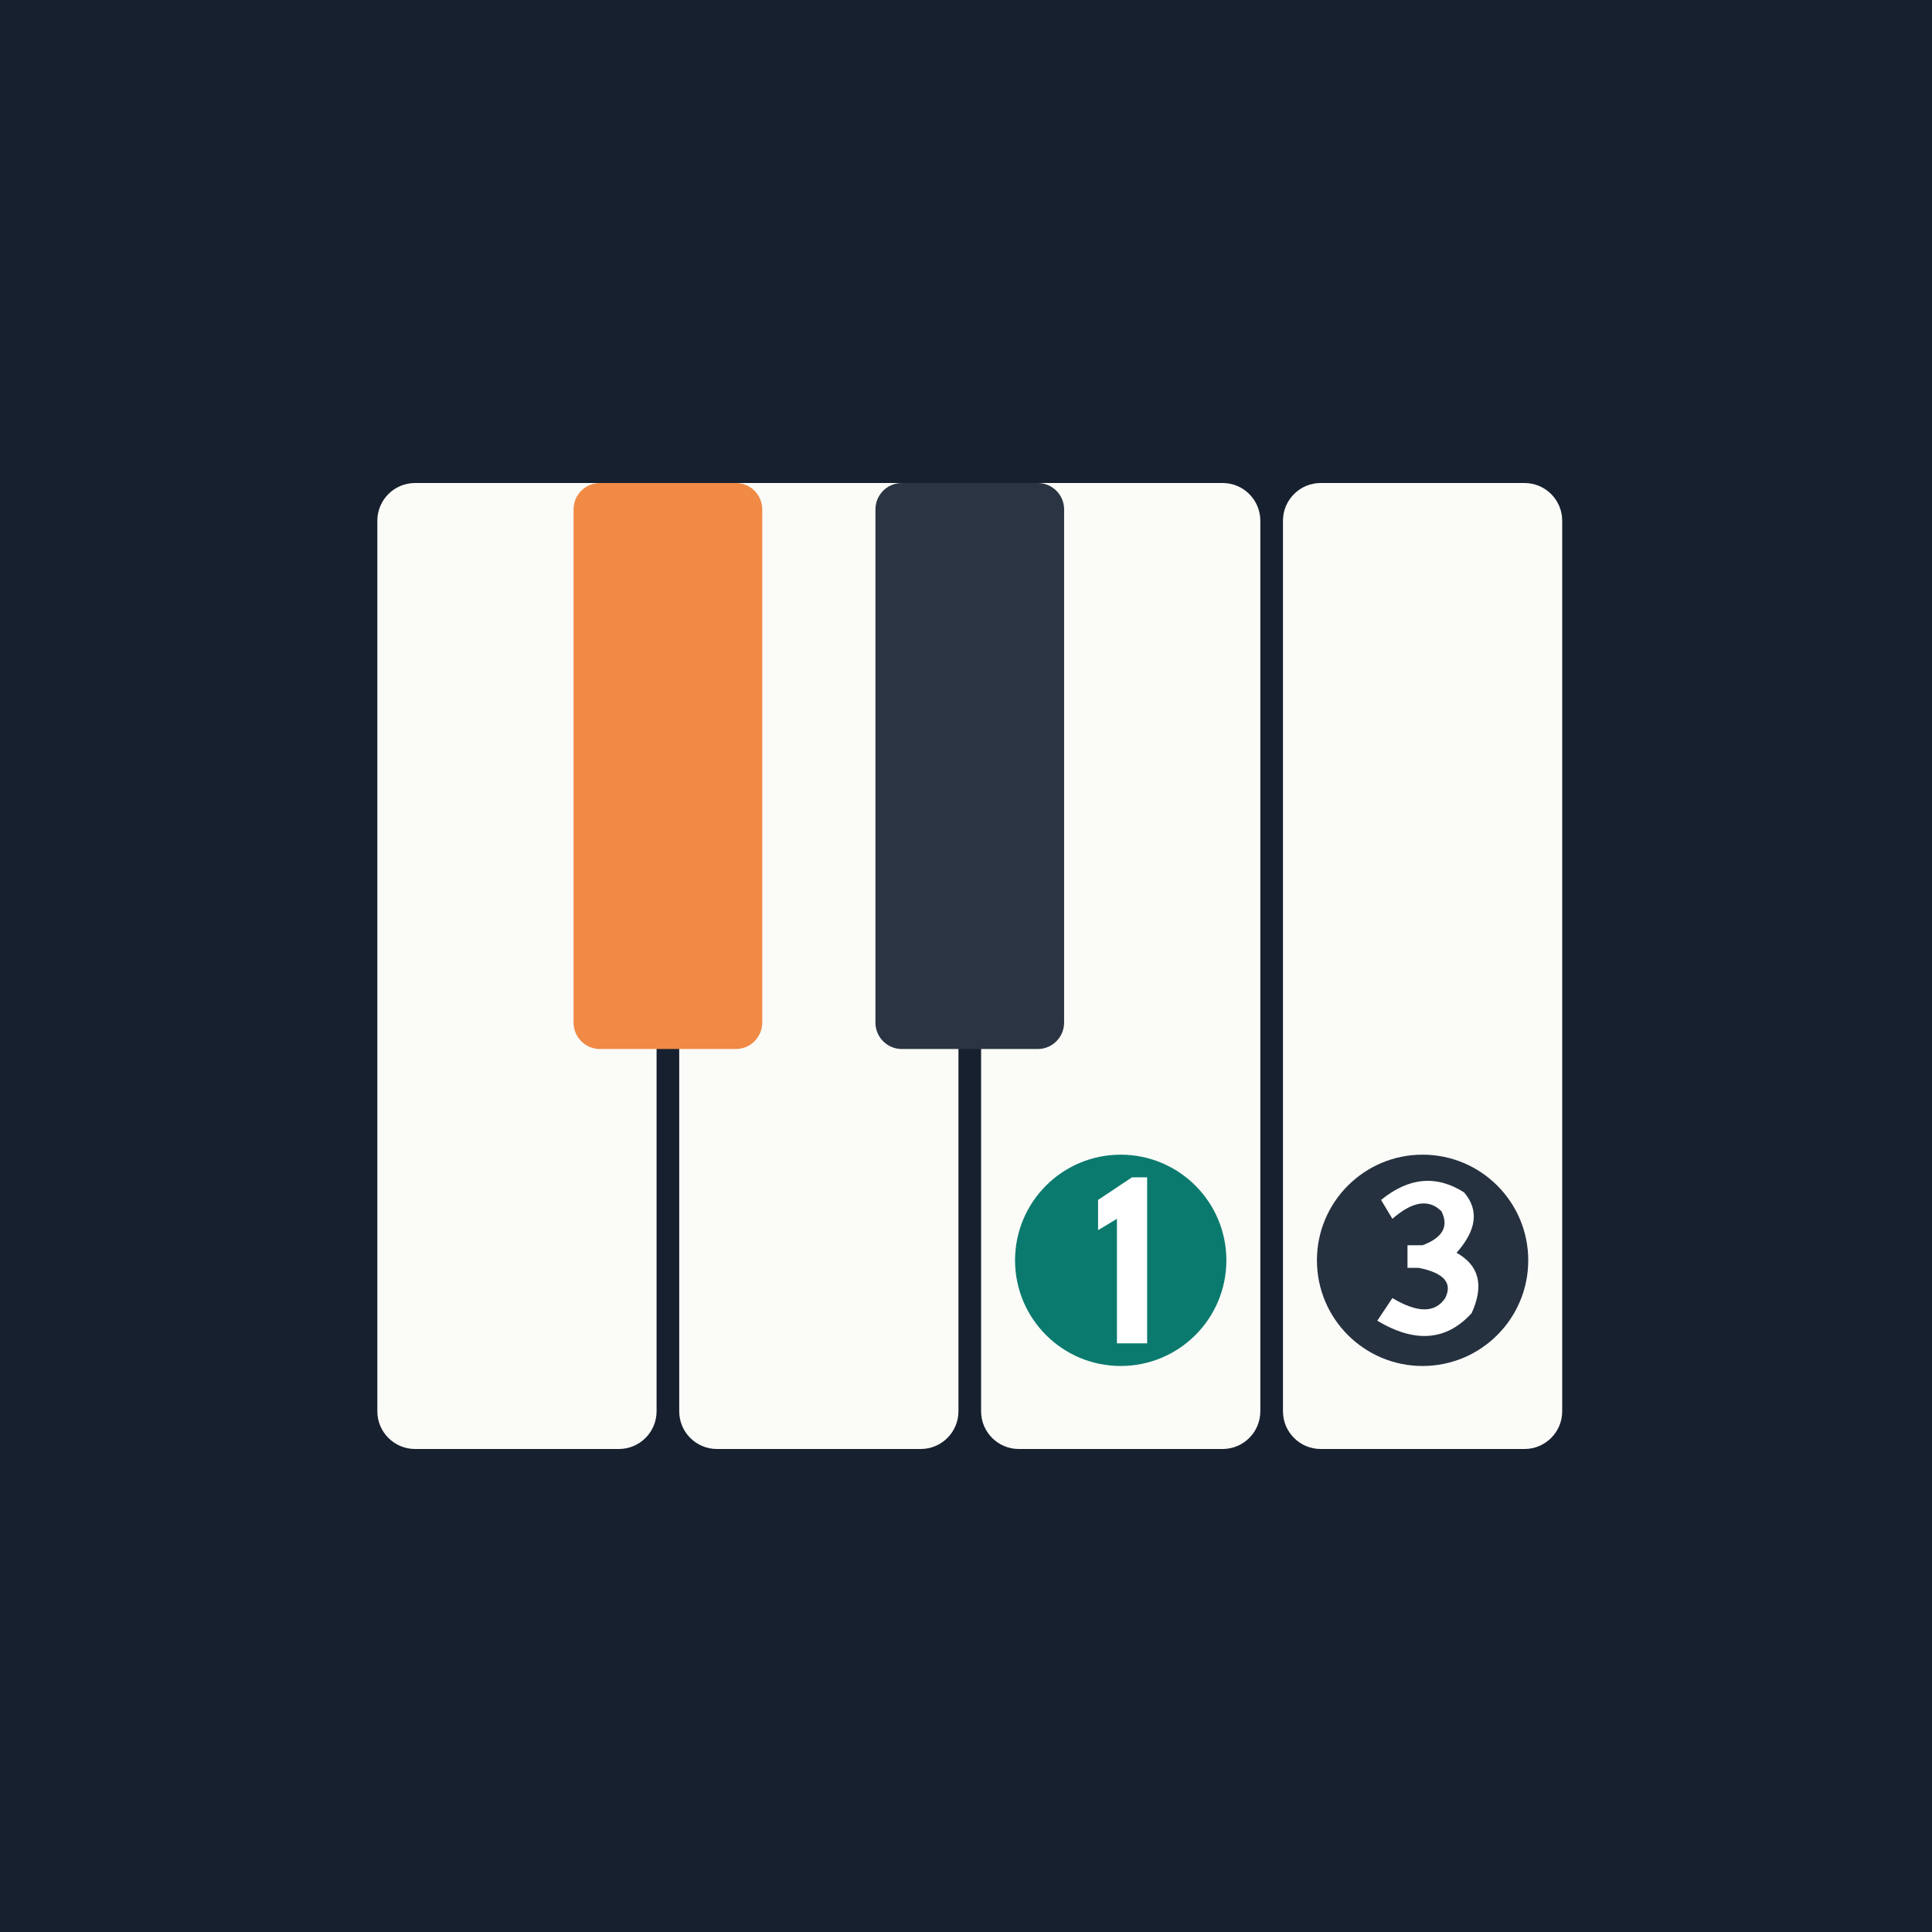
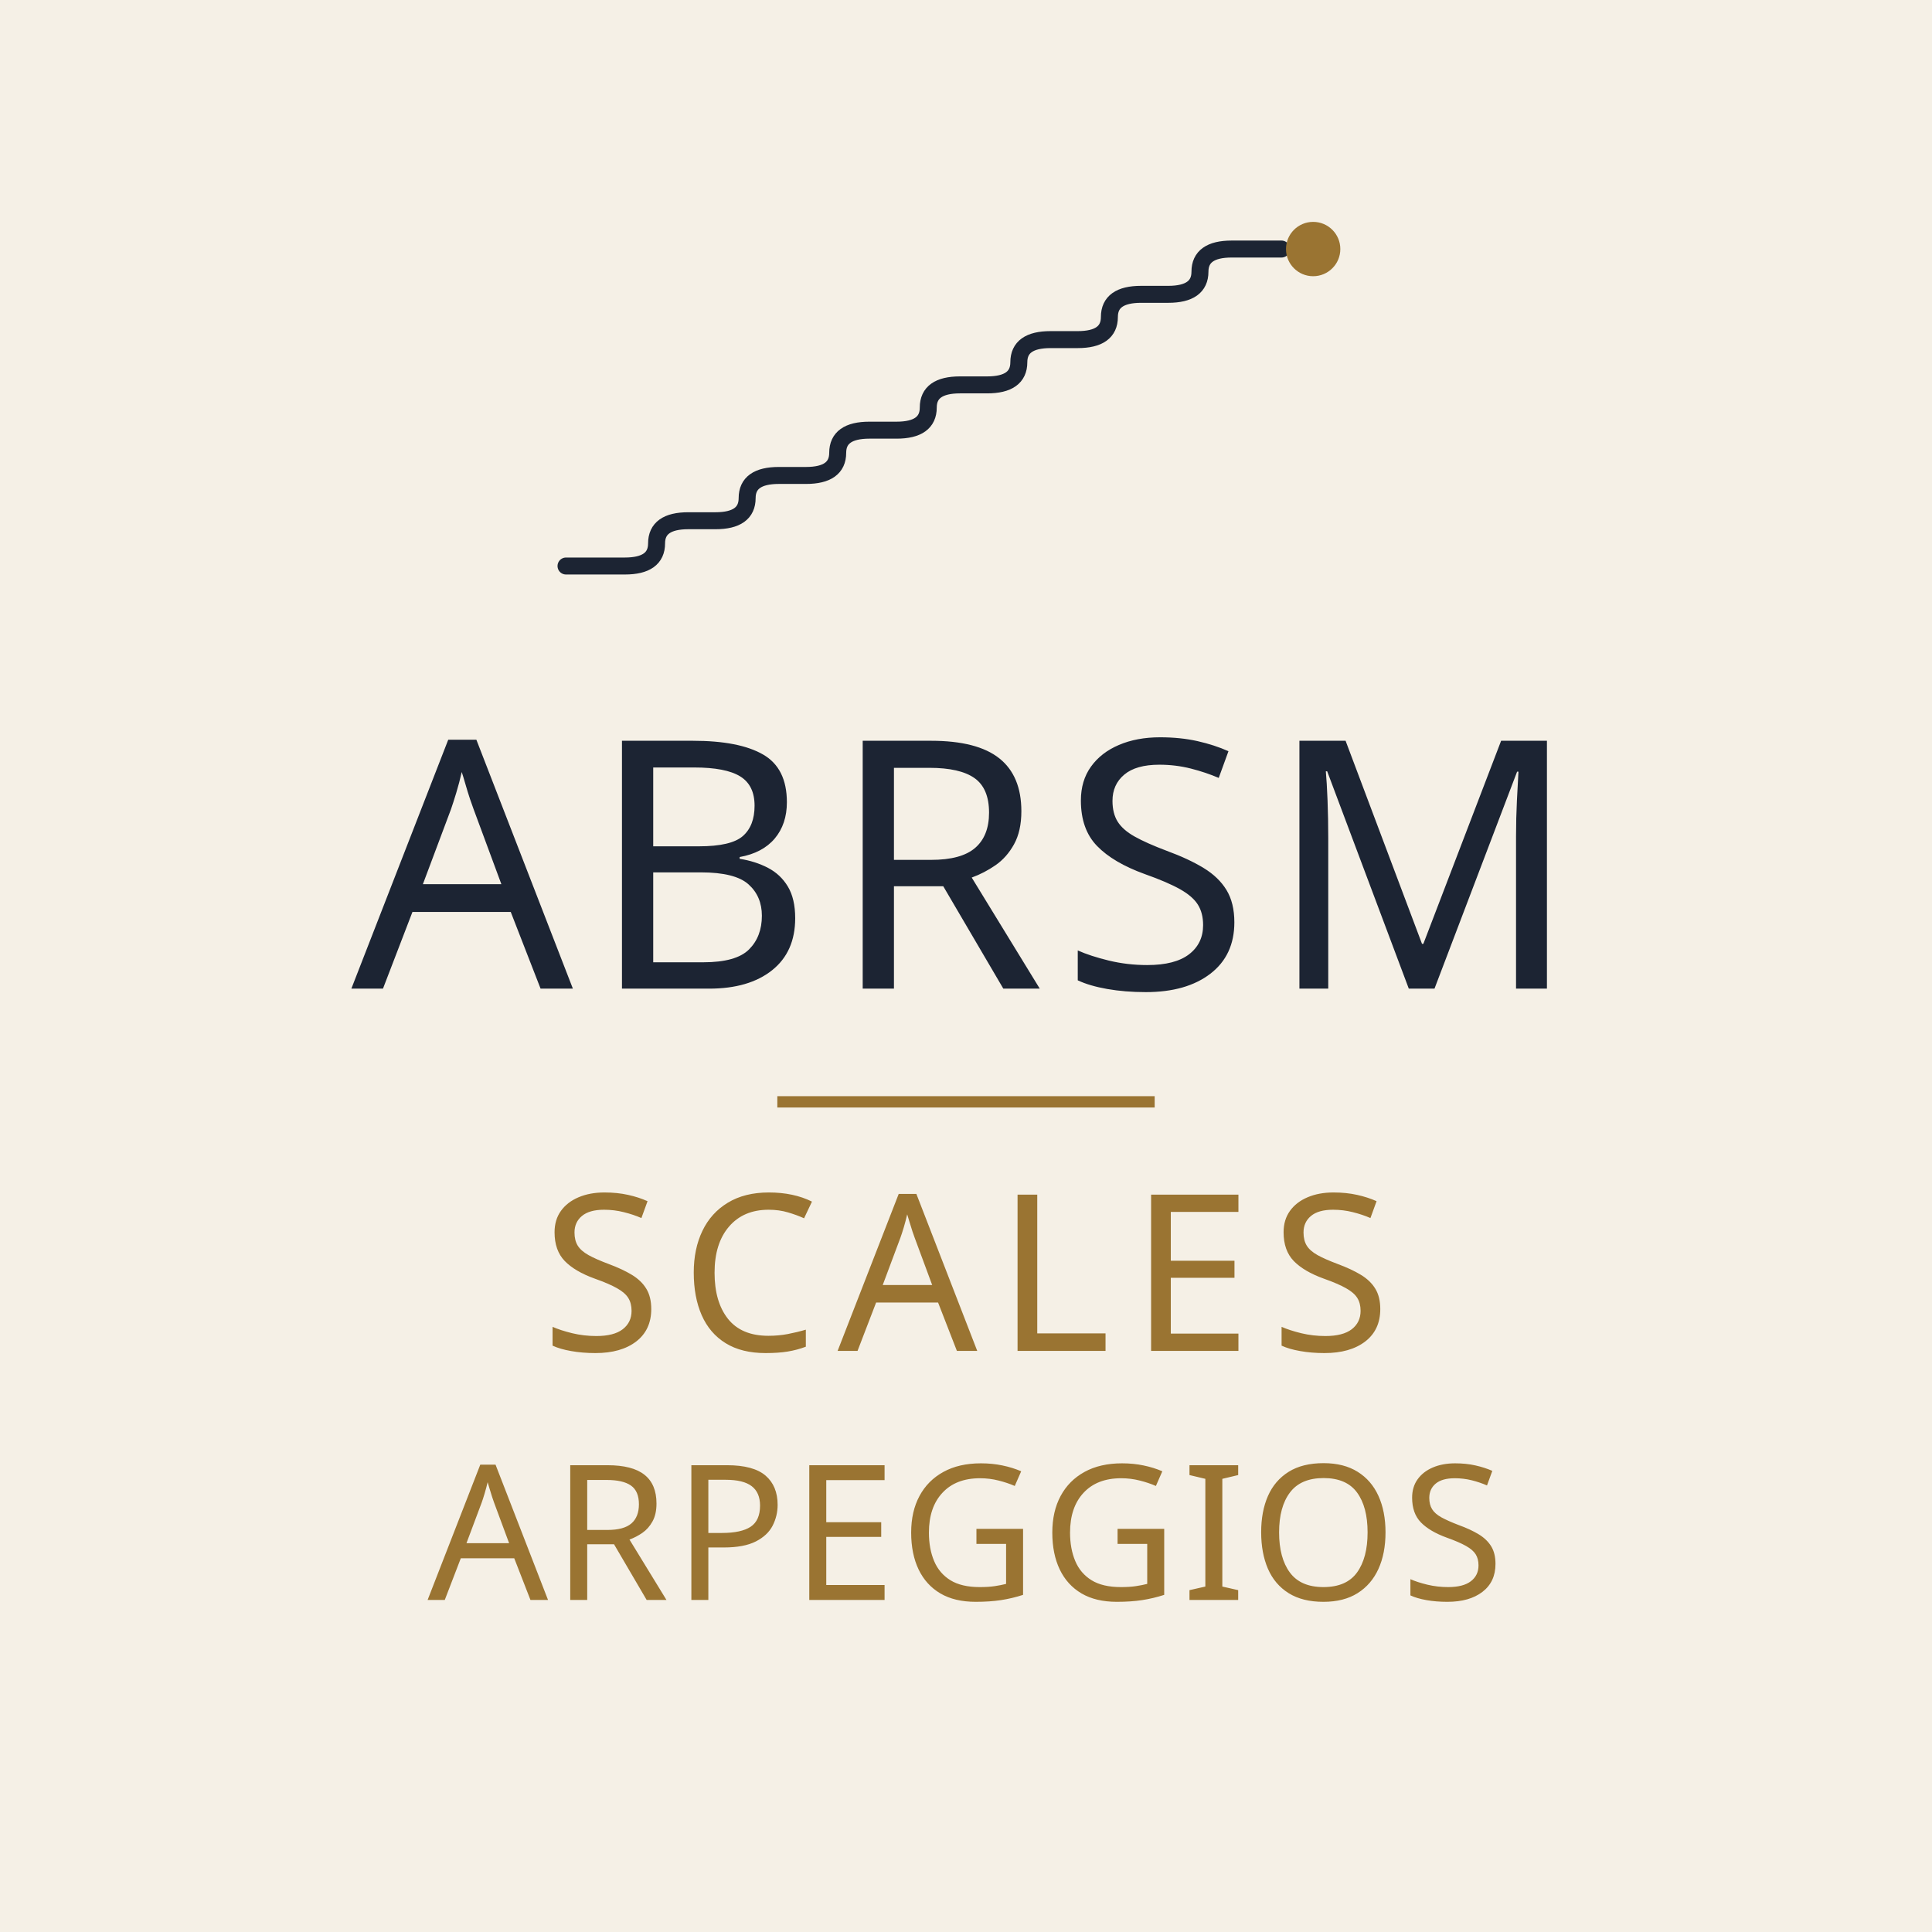
<svg xmlns="http://www.w3.org/2000/svg" viewBox="0 0 512 512" width="512" height="512">
-   <rect width="512" height="512" fill="#17202e" />
-   <g fill="#fbfbf8">
-     <rect x="100" y="128" width="74" height="256" rx="10" />
-     <rect x="180" y="128" width="74" height="256" rx="10" />
-     <rect x="260" y="128" width="74" height="256" rx="10" />
-     <rect x="340" y="128" width="74" height="256" rx="10" />
-   </g>
-   <rect x="152" y="128" width="50" height="150" rx="7" fill="#f08a45" />
-   <rect x="232" y="128" width="50" height="150" rx="7" fill="#2b3442" />
-   <circle cx="297" cy="334" r="28" fill="#0b7a6e" />
-   <path d="M291 318 L300 312 L304 312 L304 356 L296 356 L296 323 L291 326 Z" fill="#ffffff" />
-   <circle cx="377" cy="334" r="28" fill="#26313f" />
-   <path d="M366 318 Q377 309 388 316 Q394 323 386 332 Q395 337 390 348 Q380 359 365 350 L369 344 Q379 350 383 344 Q386 338 376 336 L373 336 L373 330 L377 330 Q385 327 382 321 Q377 316 369 323 Z" fill="#ffffff" />
+   <rect width="512" height="512" fill="#f5f0e6" />
+   <path d="M150 150 L165.6 150 Q174 150 174 144.0 Q174 138 182.4 138 L189.6 138 Q198 138 198 132.0 Q198 126 206.4 126 L213.6 126 Q222 126 222 120.0 Q222 114 230.4 114 L237.6 114 Q246 114 246 108.0 Q246 102 254.4 102 L261.6 102 Q270 102 270 96.0 Q270 90 278.4 90 L285.6 90 Q294 90 294 84.0 Q294 78 302.4 78 L309.6 78 Q318 78 318 72.0 Q318 66 326.4 66 L339.6 66" fill="none" stroke="#1c2433" stroke-width="4.5" stroke-linecap="round" />
+   <circle cx="348" cy="66" r="7.2" fill="#9a7432" />
+   <text x="256" y="262" text-anchor="middle" style="font-family:Didot;font-weight:normal" font-size="92" letter-spacing="4" fill="#1c2433">ABRSM</text>
+   <line x1="206" y1="292" x2="306" y2="292" stroke="#9a7432" stroke-width="3" />
+   <text x="256" y="358" text-anchor="middle" style="font-family:Didot;font-weight:normal" font-size="58" letter-spacing="5" fill="#9a7432">SCALES</text>
+   <text x="256" y="424" text-anchor="middle" style="font-family:Didot;font-weight:normal" font-size="50" letter-spacing="1" fill="#9a7432">ARPEGGIOS</text>
</svg>
